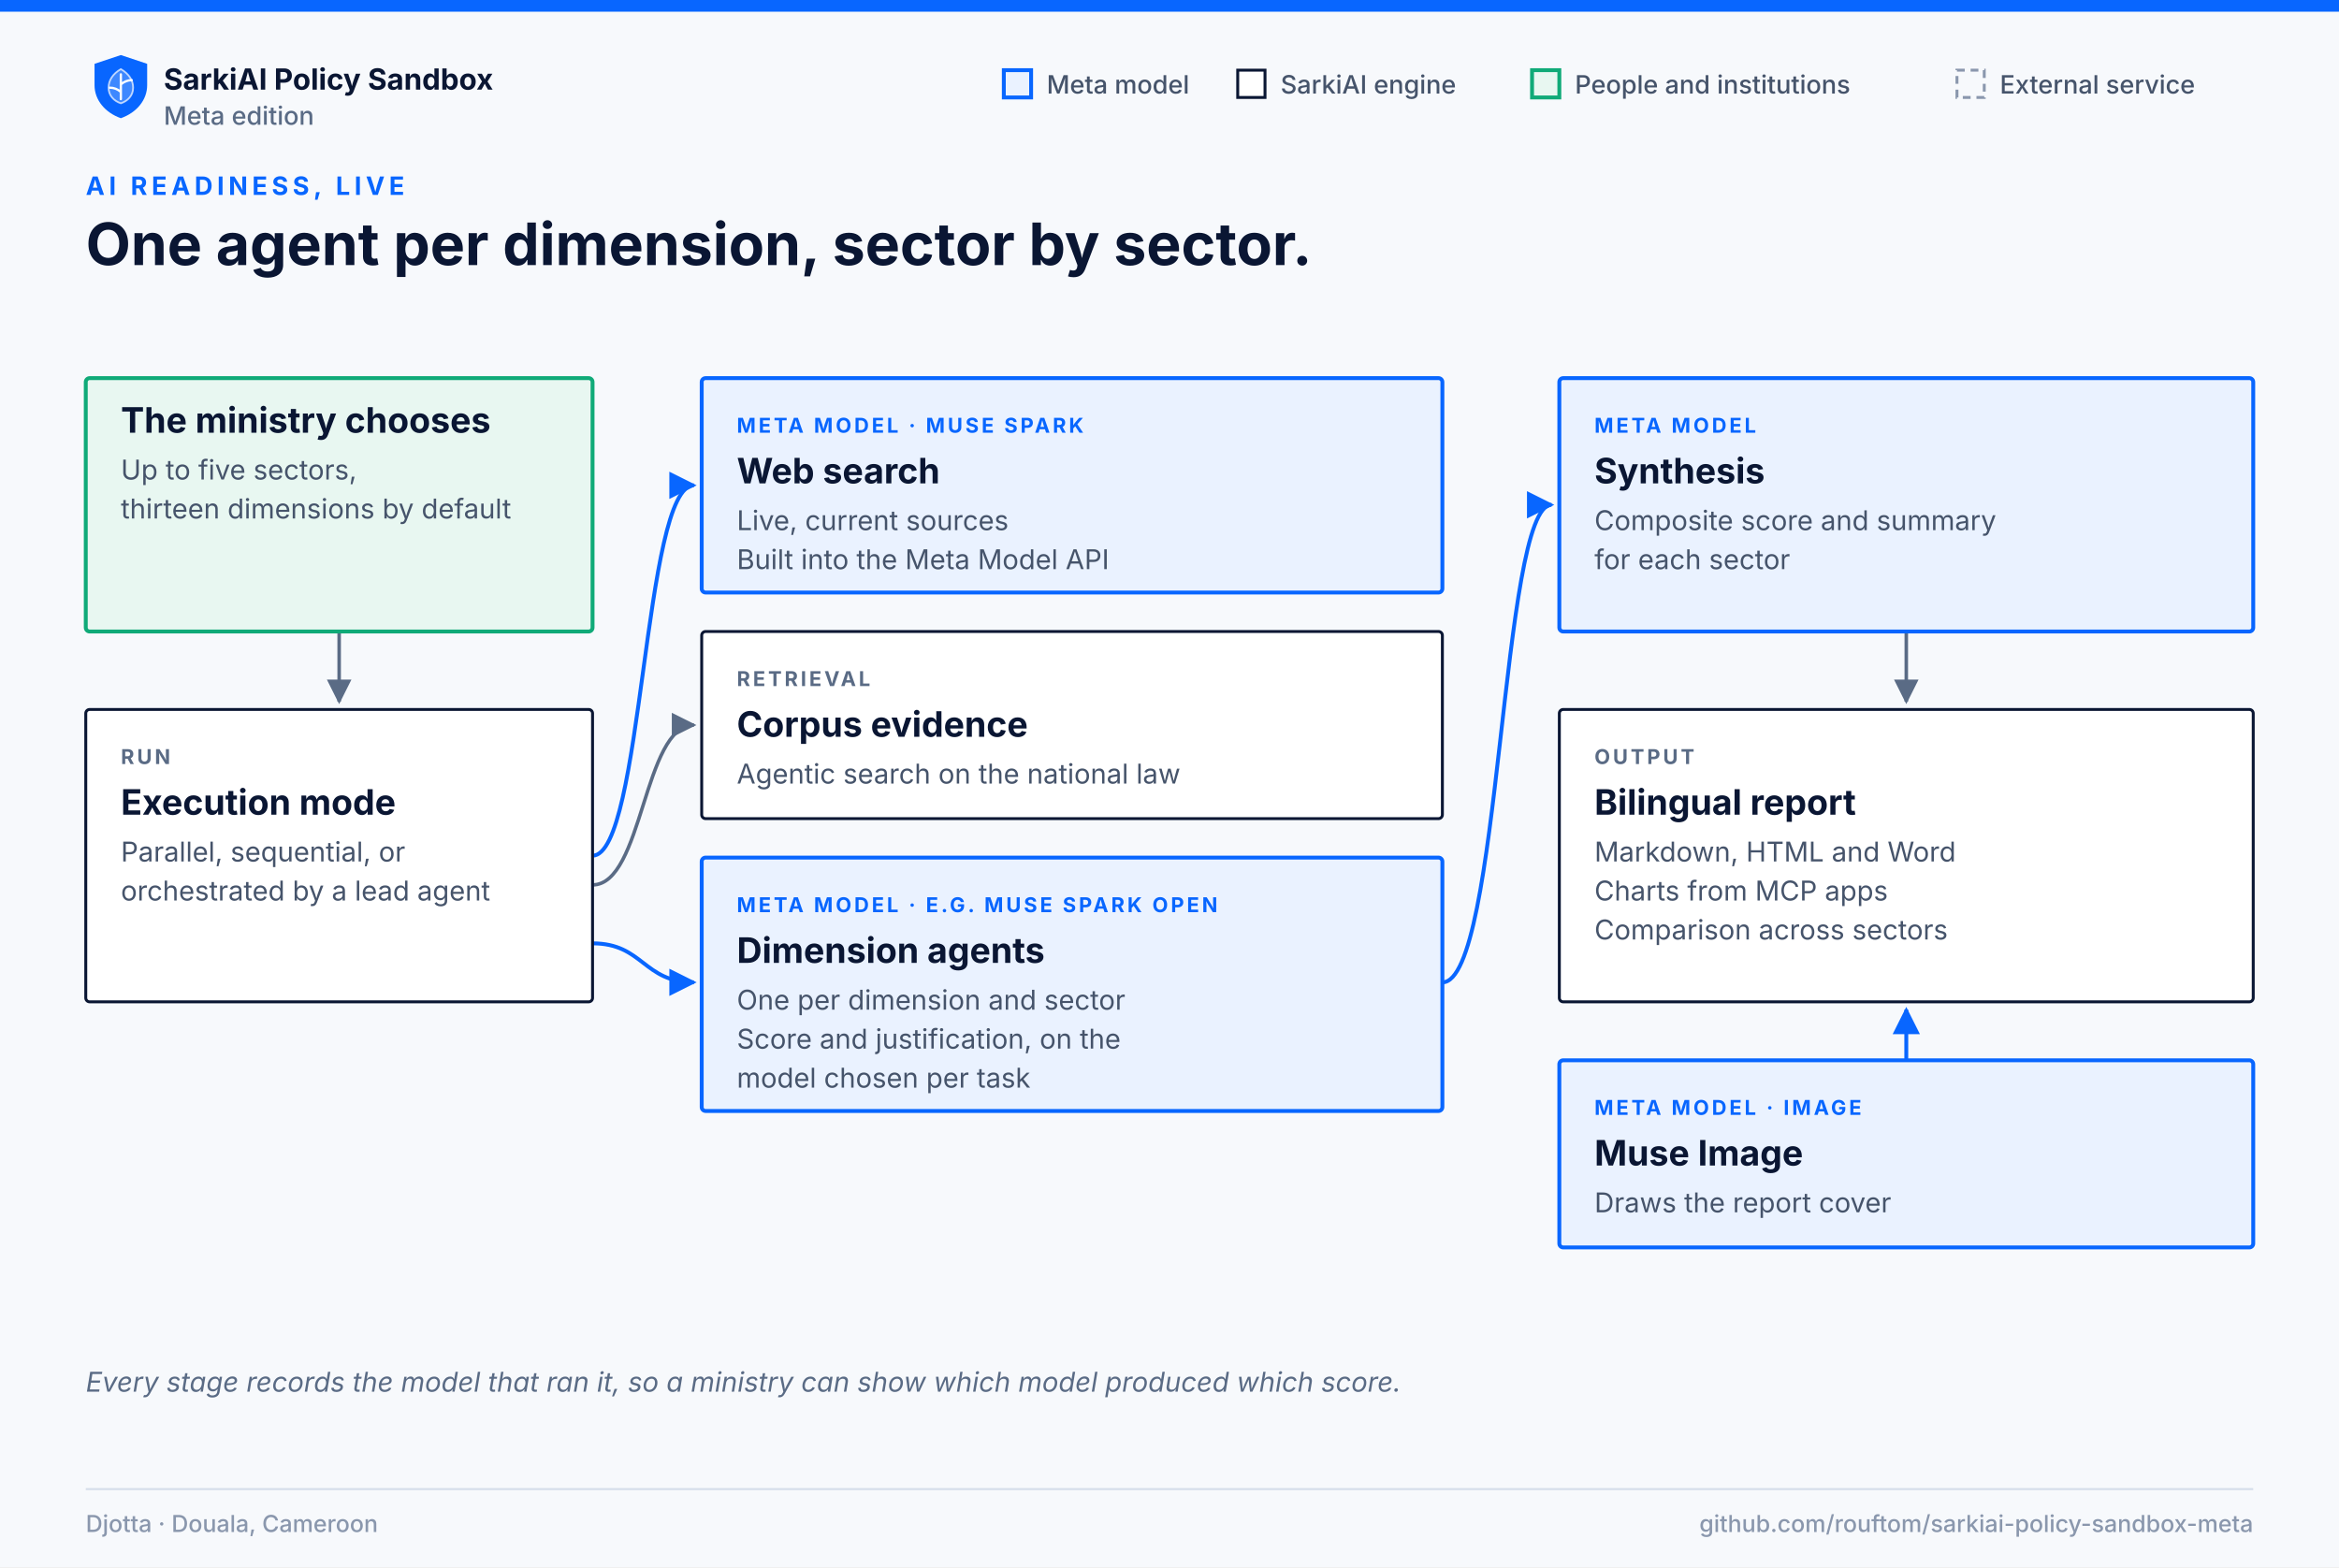
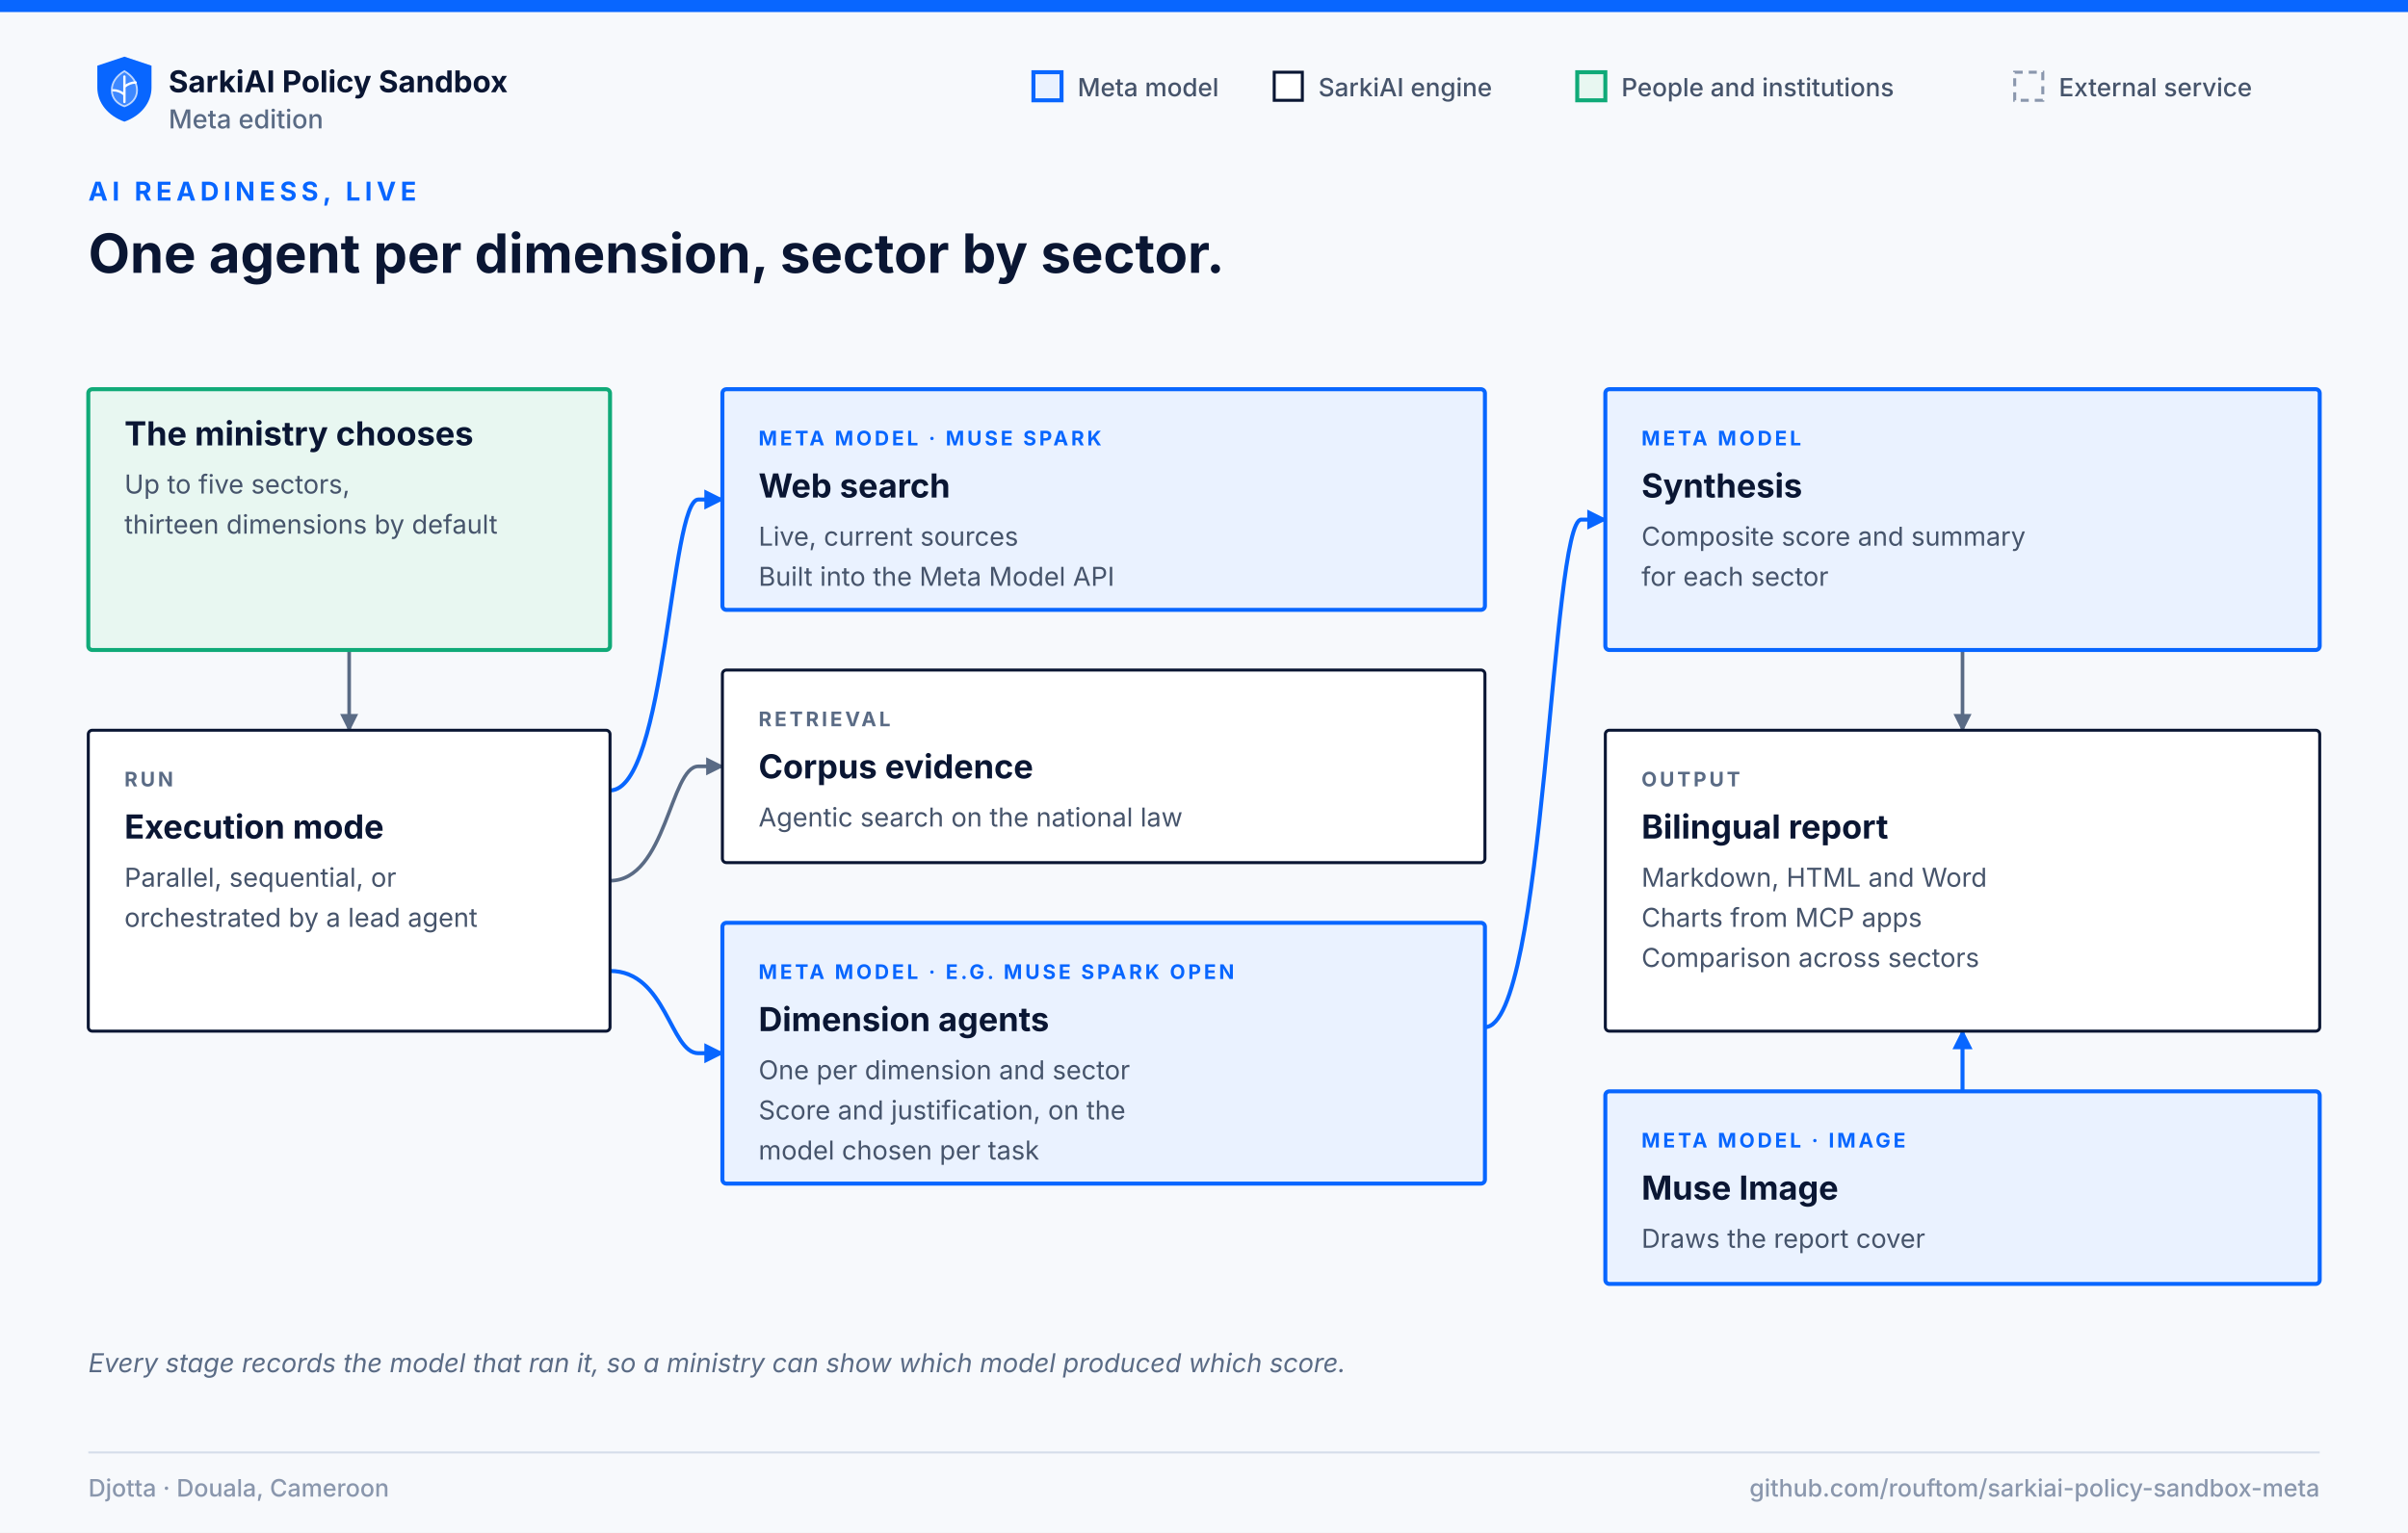
- <svg xmlns="http://www.w3.org/2000/svg" viewBox="0 0 1200 804" width="1200" height="804" role="img" aria-labelledby="t d">
+ <svg xmlns="http://www.w3.org/2000/svg" viewBox="0 0 1200 764" width="1200" height="764" role="img" aria-labelledby="t d">
  <defs>
-     <marker id="a" viewBox="0 0 10 10" refX="9" refY="5" markerWidth="7" markerHeight="7" orient="auto-start-reverse">
+     <marker id="a" viewBox="0 0 10 10" refX="9" refY="5" markerWidth="5" markerHeight="5" orient="auto-start-reverse">
      <path d="M0 0 L10 5 L0 10 z" fill="#5A6B85" />
    </marker>
-     <marker id="am" viewBox="0 0 10 10" refX="9" refY="5" markerWidth="7" markerHeight="7" orient="auto-start-reverse">
+     <marker id="am" viewBox="0 0 10 10" refX="9" refY="5" markerWidth="5" markerHeight="5" orient="auto-start-reverse">
      <path d="M0 0 L10 5 L0 10 z" fill="#0866FF" />
    </marker>
  </defs>
  <style>
.brand{font:700 15px 'Montserrat','Inter','Segoe UI',Roboto,Helvetica,Arial,sans-serif;fill:#0A1633}
.edition{font:500 13px 'Inter','Segoe UI',Roboto,Helvetica,Arial,sans-serif;fill:#5A6B85}
.kicker{font:700 13px 'Inter','Segoe UI',Roboto,Helvetica,Arial,sans-serif;letter-spacing:2.2px;fill:#0866FF}
- .head{font:700 30px 'Montserrat','Inter','Segoe UI',Roboto,Helvetica,Arial,sans-serif;fill:#0A1633}
- .name{font:700 18px 'Inter','Segoe UI',Roboto,Helvetica,Arial,sans-serif;fill:#0A1633}
- .sub{font:400 14px 'Inter','Segoe UI',Roboto,Helvetica,Arial,sans-serif;fill:#46546B}
- .note{font:italic 400 14px 'Inter','Segoe UI',Roboto,Helvetica,Arial,sans-serif;fill:#5A6B85}
- .tag{font:700 10.5px 'Inter','Segoe UI',Roboto,Helvetica,Arial,sans-serif;letter-spacing:1.4px;fill:#0866FF}
- .tagh{font:700 10.5px 'Inter','Segoe UI',Roboto,Helvetica,Arial,sans-serif;letter-spacing:1.4px;fill:#0B8A62}
- .tags{font:700 10.5px 'Inter','Segoe UI',Roboto,Helvetica,Arial,sans-serif;letter-spacing:1.4px;fill:#5A6B85}
- .legend{font:500 13px 'Inter','Segoe UI',Roboto,Helvetica,Arial,sans-serif;fill:#46546B}
+ .head{font:700 27px 'Montserrat','Inter','Segoe UI',Roboto,Helvetica,Arial,sans-serif;fill:#0A1633}
+ .name{font:700 16.5px 'Inter','Segoe UI',Roboto,Helvetica,Arial,sans-serif;fill:#0A1633}
+ .sub{font:400 13px 'Inter','Segoe UI',Roboto,Helvetica,Arial,sans-serif;fill:#46546B}
+ .note{font:italic 400 13px 'Inter','Segoe UI',Roboto,Helvetica,Arial,sans-serif;fill:#5A6B85}
+ .tag{font:700 10px 'Inter','Segoe UI',Roboto,Helvetica,Arial,sans-serif;letter-spacing:1.4px;fill:#0866FF}
+ .tagh{font:700 10px 'Inter','Segoe UI',Roboto,Helvetica,Arial,sans-serif;letter-spacing:1.4px;fill:#0B8A62}
+ .tags{font:700 10px 'Inter','Segoe UI',Roboto,Helvetica,Arial,sans-serif;letter-spacing:1.4px;fill:#5A6B85}
+ .legend{font:500 12.5px 'Inter','Segoe UI',Roboto,Helvetica,Arial,sans-serif;fill:#46546B}
.foot{font:500 12px 'Inter','Segoe UI',Roboto,Helvetica,Arial,sans-serif;fill:#8A97AD}
.flow{fill:none;stroke:#5A6B85;stroke-width:1.8}
.dash{fill:none;stroke:#5A6B85;stroke-width:1.8;stroke-dasharray:6 5}
.metaflow{fill:none;stroke:#0866FF;stroke-width:2}
.band{fill:#EEF3FB;stroke:#C9D3E3;stroke-width:1}
</style>
-   <rect width="1200" height="804" fill="#F7F9FC" />
+   <rect width="1200" height="764" fill="#F7F9FC" />
  <rect x="0" y="0" width="1200" height="6" fill="#0866FF" />
  <g transform="translate(44,26) scale(0.9)">
    <path d="M20 2.5 35 7.5v12.2c0 8.4-6 15.6-15 18.8-9-3.2-15-10.4-15-18.8V7.5L20 2.5Z" fill="#0866FF" />
    <path d="M20 10.5c4.6 2.7 7 6.4 7 10.6 0 4.5-3.1 7.6-7 8.9-3.9-1.3-7-4.4-7-8.9 0-4.2 2.4-7.9 7-10.6Z" fill="#FFFFFF" fill-opacity="0.22" stroke="#FFFFFF" stroke-opacity="0.7" stroke-width="1" />
    <path d="M20 13.5v14.1M20 19.2c1.9-1.6 4-2.4 6.2-2.4M20 23.5c-1.9-1.6-4-2.4-6.2-2.4" stroke="#FFFFFF" stroke-width="1.3" stroke-linecap="round" fill="none" />
  </g>
  <text class="brand" x="84" y="46">SarkiAI Policy Sandbox</text>
  <text class="edition" x="84" y="64">Meta edition</text>
  <text class="kicker" x="44" y="100">AI READINESS, LIVE</text>
  <text class="head" x="44" y="136">One agent per dimension, sector by sector.</text>
-   <line x1="44" y1="764" x2="1156" y2="764" stroke="#D5DDEA" stroke-width="1" />
-   <text class="foot" x="44" y="786">Djotta · Douala, Cameroon</text>
-   <text class="foot" x="1156" y="786" text-anchor="end">github.com/rouftom/sarkiai-policy-sandbox-meta</text>
+   <line x1="44" y1="724" x2="1156" y2="724" stroke="#D5DDEA" stroke-width="1" />
+   <text class="foot" x="44" y="746">Djotta · Douala, Cameroon</text>
+   <text class="foot" x="1156" y="746" text-anchor="end">github.com/rouftom/sarkiai-policy-sandbox-meta</text>
  <rect x="1004" y="36" width="14" height="14" fill="#F7F9FC" stroke="#8A97AD" stroke-width="1.5" stroke-dasharray="4 3" />
  <text class="legend" x="1026" y="48">External service</text>
  <rect x="786" y="36" width="14" height="14" fill="#E8F7F1" stroke="#10AA78" stroke-width="2" />
  <text class="legend" x="808" y="48">People and institutions</text>
  <rect x="635" y="36" width="14" height="14" fill="#FFFFFF" stroke="#0A1633" stroke-width="1.5" />
  <text class="legend" x="657" y="48">SarkiAI engine</text>
  <rect x="515" y="36" width="14" height="14" fill="#EAF2FF" stroke="#0866FF" stroke-width="2" />
  <text class="legend" x="537" y="48">Meta model</text>
  <g transform="translate(0,44)">
-     <path class="flow" d="M174 280 V316" marker-end="url(#a)" />
-     <path class="metaflow" d="M304 395 C 330 395, 330 205, 356 205" marker-end="url(#am)" />
-     <path class="flow" d="M304 410 C 330 410, 330 328, 356 328" marker-end="url(#a)" />
-     <path class="metaflow" d="M304 440 C 330 440, 330 460, 356 460" marker-end="url(#am)" />
-     <path class="metaflow" d="M740 460 C 770 460, 770 215, 796 215" marker-end="url(#am)" />
-     <path class="flow" d="M978 280 V316" marker-end="url(#a)" />
-     <path class="metaflow" d="M978 500 V474" marker-end="url(#am)" />
+     <path class="flow" d="M174.0 280.0 V320.0" marker-end="url(#a)" />
+     <path class="metaflow" d="M304.0 350.0 C332.0 350.0, 334.0 205.0, 348.0 205.0 H360.0" marker-end="url(#am)" />
+     <path class="flow" d="M304.0 395.0 C332.0 395.0, 334.0 338.0, 348.0 338.0 H360.0" marker-end="url(#a)" />
+     <path class="metaflow" d="M304.0 440.0 C332.0 440.0, 334.0 481.0, 348.0 481.0 H360.0" marker-end="url(#am)" />
+     <path class="metaflow" d="M740.0 468.0 C770.0 468.0, 773.0 215.0, 788.0 215.0 H800.0" marker-end="url(#am)" />
+     <path class="flow" d="M978.0 280.0 V320.0" marker-end="url(#a)" />
+     <path class="metaflow" d="M978.0 500.0 V470.0" marker-end="url(#am)" />
    <rect x="44" y="150" width="260" height="130" rx="2" fill="#E8F7F1" stroke="#10AA78" stroke-width="2" />
    <text class="name" x="62" y="178">The ministry chooses</text>
    <text class="sub" x="62" y="202">Up to five sectors,</text>
    <text class="sub" x="62" y="222">thirteen dimensions by default</text>
    <rect x="44" y="320" width="260" height="150" rx="2" fill="#FFFFFF" stroke="#0A1633" stroke-width="1.5" />
    <text class="tags" x="62" y="348">RUN</text>
    <text class="name" x="62" y="374">Execution mode</text>
    <text class="sub" x="62" y="398">Parallel, sequential, or</text>
    <text class="sub" x="62" y="418">orchestrated by a lead agent</text>
    <rect x="360" y="150" width="380" height="110" rx="2" fill="#EAF2FF" stroke="#0866FF" stroke-width="2" />
    <text class="tag" x="378" y="178">META MODEL · MUSE SPARK</text>
    <text class="name" x="378" y="204">Web search</text>
    <text class="sub" x="378" y="228">Live, current sources</text>
    <text class="sub" x="378" y="248">Built into the Meta Model API</text>
-     <rect x="360" y="280" width="380" height="96" rx="2" fill="#FFFFFF" stroke="#0A1633" stroke-width="1.5" />
-     <text class="tags" x="378" y="308">RETRIEVAL</text>
-     <text class="name" x="378" y="334">Corpus evidence</text>
-     <text class="sub" x="378" y="358">Agentic search on the national law</text>
-     <rect x="360" y="396" width="380" height="130" rx="2" fill="#EAF2FF" stroke="#0866FF" stroke-width="2" />
-     <text class="tag" x="378" y="424">META MODEL · E.G. MUSE SPARK OPEN</text>
-     <text class="name" x="378" y="450">Dimension agents</text>
-     <text class="sub" x="378" y="474">One per dimension and sector</text>
-     <text class="sub" x="378" y="494">Score and justification, on the</text>
-     <text class="sub" x="378" y="514">model chosen per task</text>
+     <rect x="360" y="290" width="380" height="96" rx="2" fill="#FFFFFF" stroke="#0A1633" stroke-width="1.5" />
+     <text class="tags" x="378" y="318">RETRIEVAL</text>
+     <text class="name" x="378" y="344">Corpus evidence</text>
+     <text class="sub" x="378" y="368">Agentic search on the national law</text>
+     <rect x="360" y="416" width="380" height="130" rx="2" fill="#EAF2FF" stroke="#0866FF" stroke-width="2" />
+     <text class="tag" x="378" y="444">META MODEL · E.G. MUSE SPARK OPEN</text>
+     <text class="name" x="378" y="470">Dimension agents</text>
+     <text class="sub" x="378" y="494">One per dimension and sector</text>
+     <text class="sub" x="378" y="514">Score and justification, on the</text>
+     <text class="sub" x="378" y="534">model chosen per task</text>
    <rect x="800" y="150" width="356" height="130" rx="2" fill="#EAF2FF" stroke="#0866FF" stroke-width="2" />
    <text class="tag" x="818" y="178">META MODEL</text>
    <text class="name" x="818" y="204">Synthesis</text>
    <text class="sub" x="818" y="228">Composite score and summary</text>
    <text class="sub" x="818" y="248">for each sector</text>
    <rect x="800" y="320" width="356" height="150" rx="2" fill="#FFFFFF" stroke="#0A1633" stroke-width="1.5" />
    <text class="tags" x="818" y="348">OUTPUT</text>
    <text class="name" x="818" y="374">Bilingual report</text>
    <text class="sub" x="818" y="398">Markdown, HTML and Word</text>
    <text class="sub" x="818" y="418">Charts from MCP apps</text>
    <text class="sub" x="818" y="438">Comparison across sectors</text>
    <rect x="800" y="500" width="356" height="96" rx="2" fill="#EAF2FF" stroke="#0866FF" stroke-width="2" />
    <text class="tag" x="818" y="528">META MODEL · IMAGE</text>
    <text class="name" x="818" y="554">Muse Image</text>
    <text class="sub" x="818" y="578">Draws the report cover</text>
-     <text class="note" x="44" y="670" text-anchor="start">Every stage records the model that ran it, so a ministry can show which model produced which score.</text>
+     <text class="note" x="44" y="640" text-anchor="start">Every stage records the model that ran it, so a ministry can show which model produced which score.</text>
  </g>
</svg>
